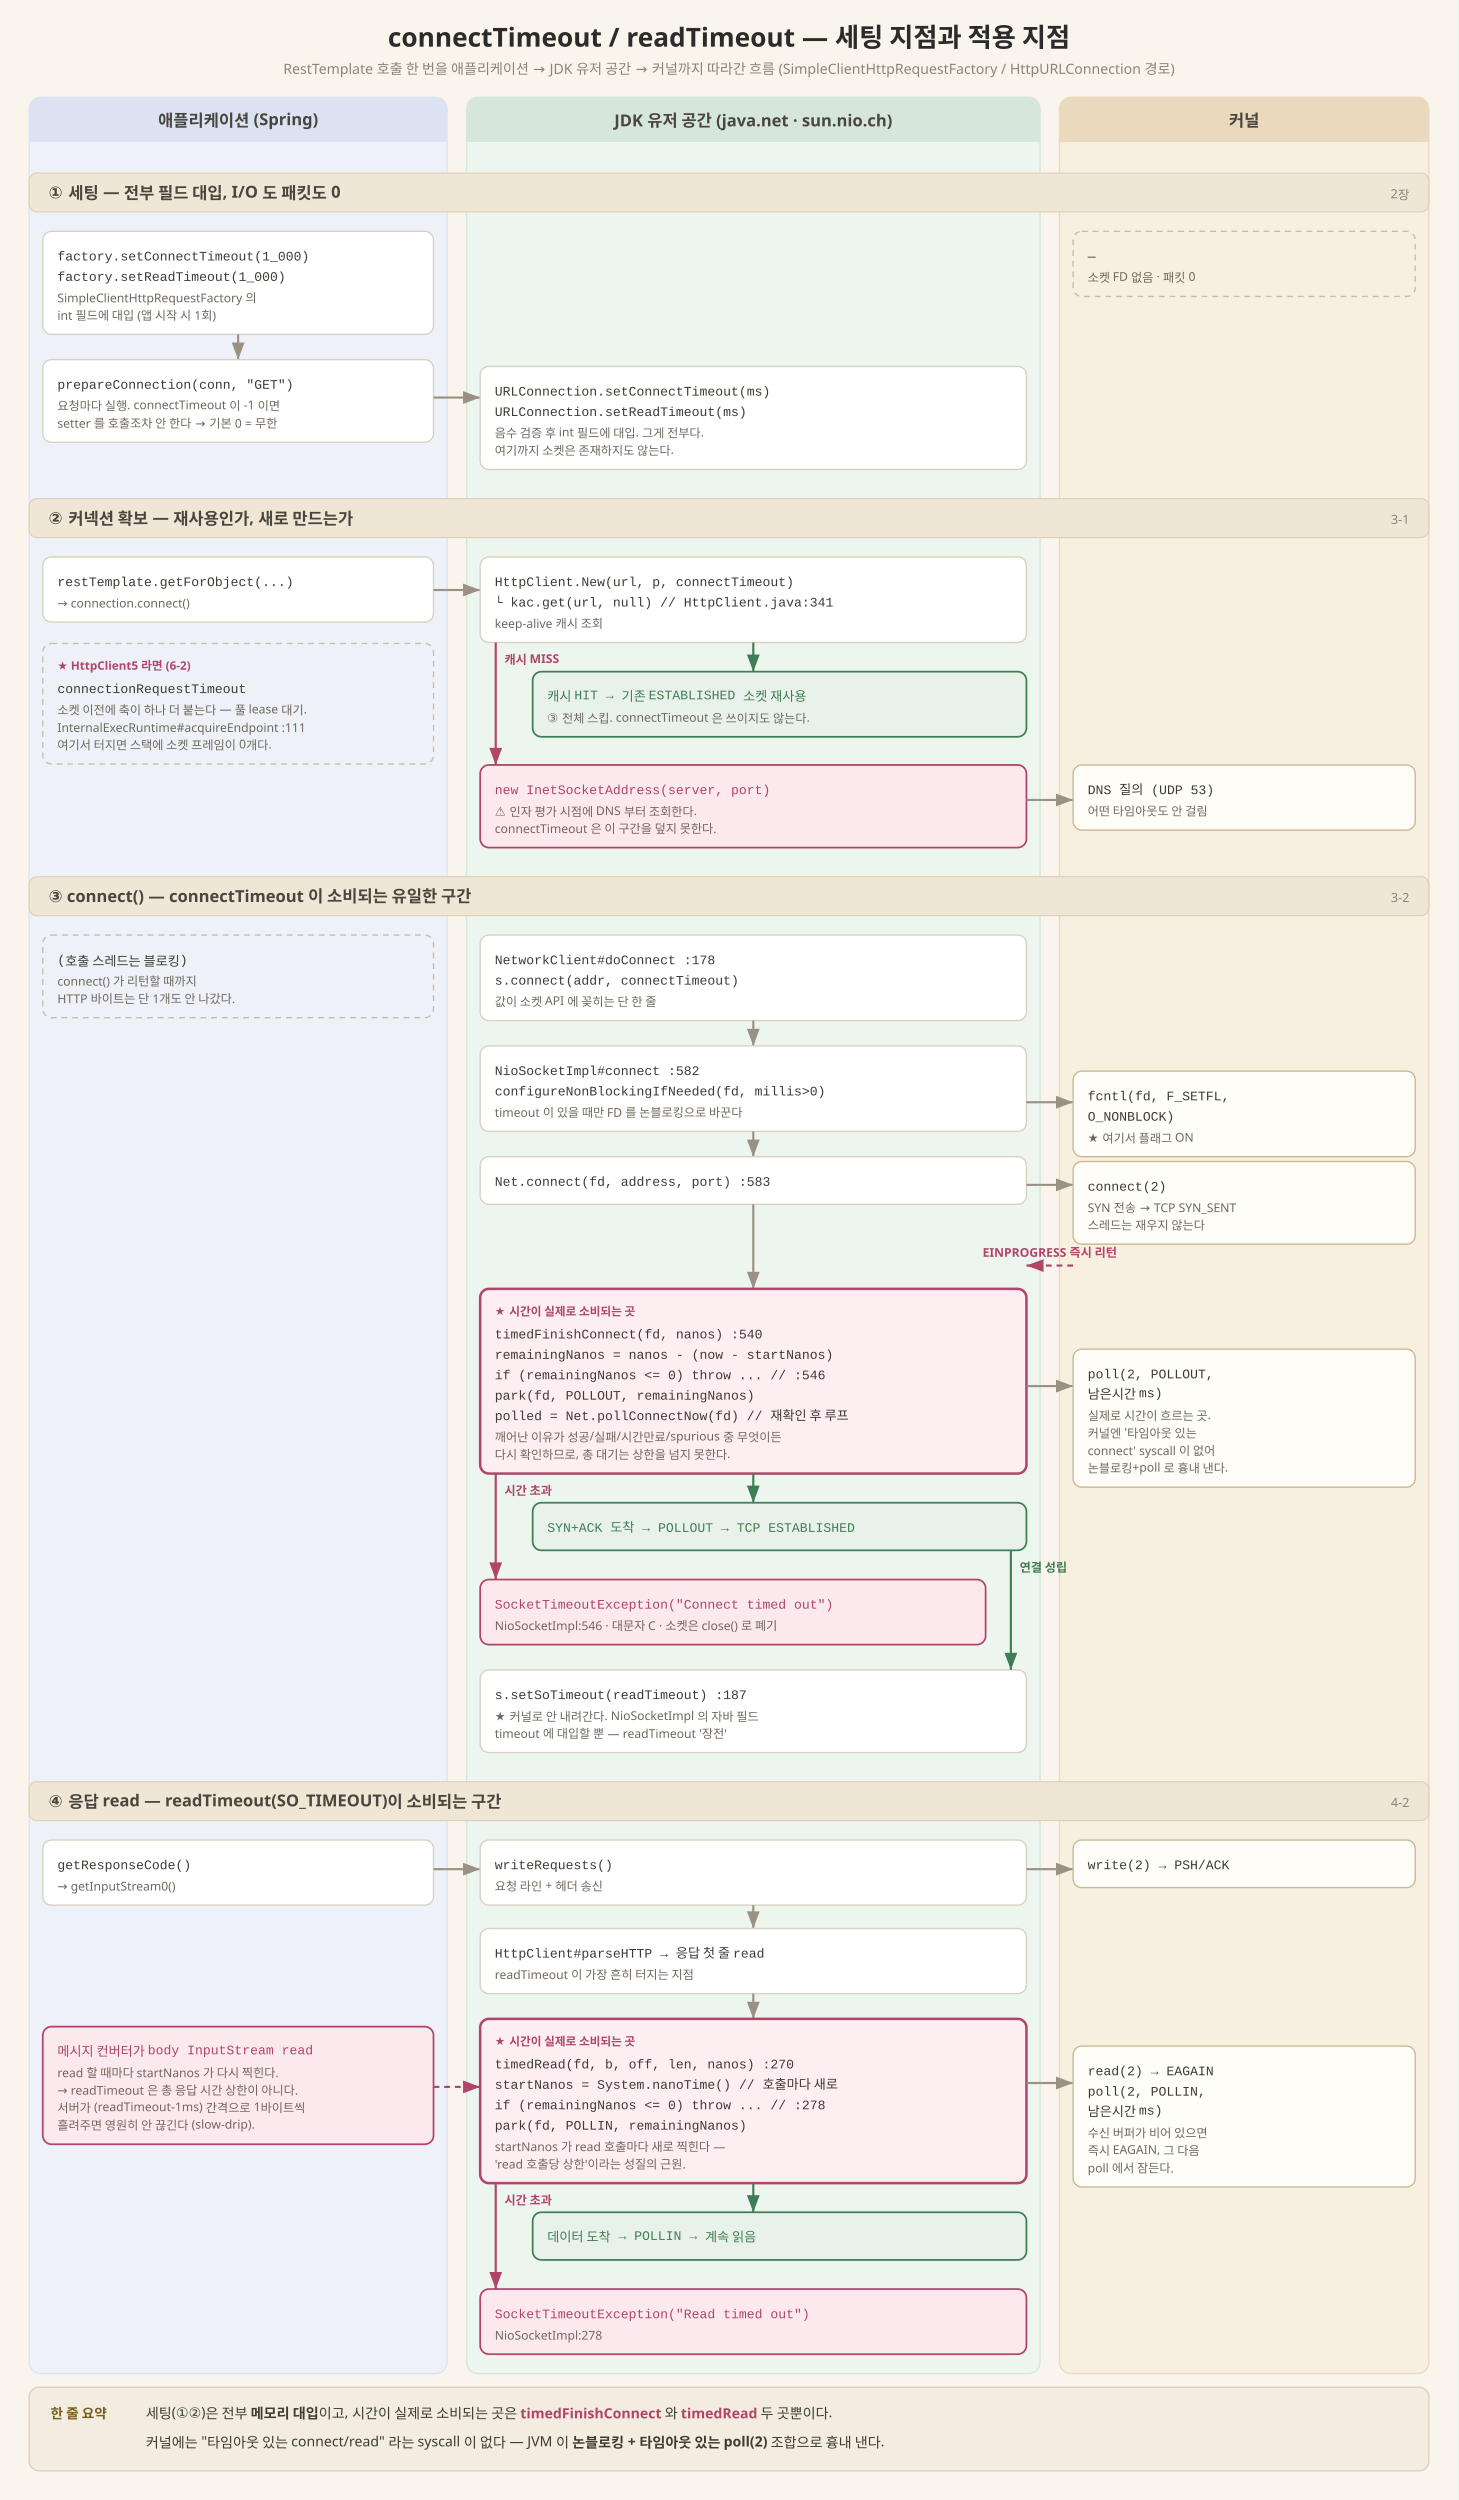
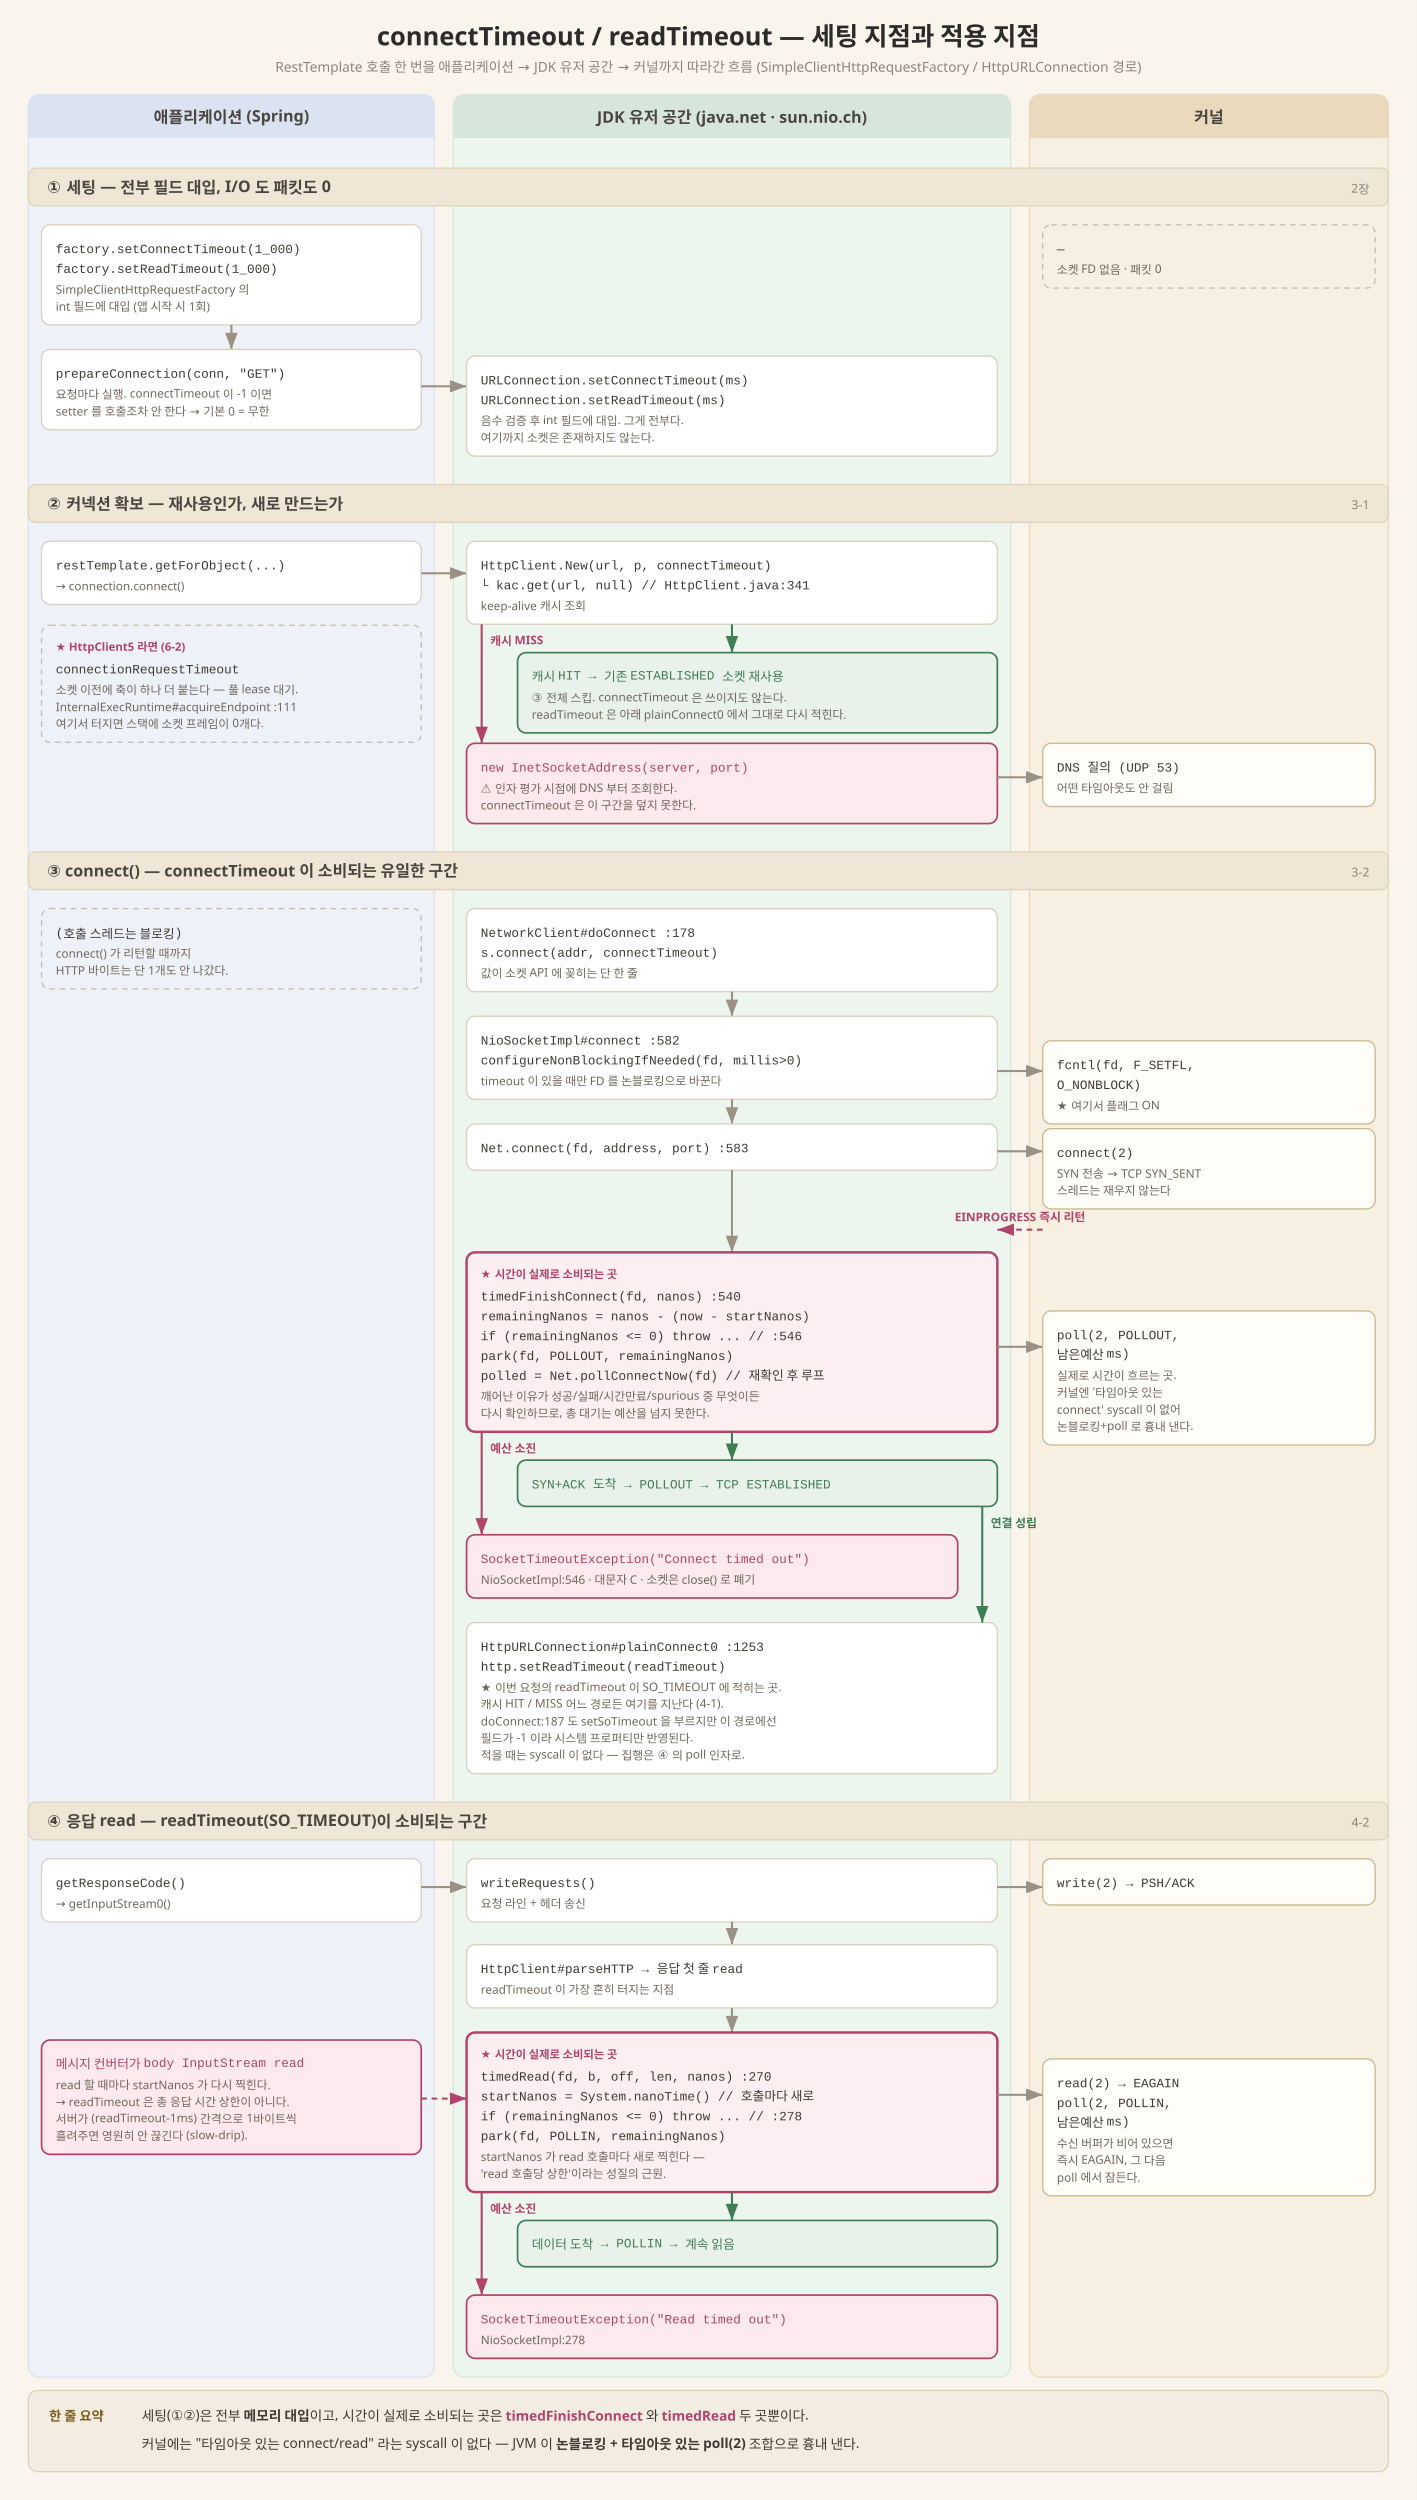
- <svg xmlns="http://www.w3.org/2000/svg" width="1500" height="2572" viewBox="0 0 1500 2572" font-family="'Pretendard','Apple SD Gothic Neo','Noto Sans KR',sans-serif">
+ <svg xmlns="http://www.w3.org/2000/svg" width="1500" height="2647" viewBox="0 0 1500 2647" font-family="'Pretendard','Apple SD Gothic Neo','Noto Sans KR',sans-serif">
  <defs>
    <marker id="aN" markerWidth="10" markerHeight="10" refX="8" refY="3" orient="auto">
      <path d="M0,0 L8,3 L0,6 Z" fill="#9a9184" />
    </marker>
    <marker id="aB" markerWidth="10" markerHeight="10" refX="8" refY="3" orient="auto">
      <path d="M0,0 L8,3 L0,6 Z" fill="#2f6fae" />
    </marker>
    <marker id="aR" markerWidth="10" markerHeight="10" refX="8" refY="3" orient="auto">
      <path d="M0,0 L8,3 L0,6 Z" fill="#b0446a" />
    </marker>
    <marker id="aG" markerWidth="10" markerHeight="10" refX="8" refY="3" orient="auto">
      <path d="M0,0 L8,3 L0,6 Z" fill="#3f7d54" />
    </marker>
  </defs>
  <style>
 .title{font-size:27px;font-weight:700;fill:#2b2b2b}
 .sub{font-size:14.5px;fill:#8a8378}
 .laneT{font-size:17px;font-weight:700}
 .phase{font-size:17px;font-weight:700;fill:#4a463f}
 .phaseSub{font-size:13px;fill:#8a8378}
 .code{font-size:13.5px;font-family:'SFMono-Regular','D2Coding',Consolas,'Courier New',monospace}
 .note{font-size:12.5px;fill:#6f675c}
 .edge{font-size:12.5px;font-weight:600}
 .tag{font-size:12px;font-weight:700;fill:#b0446a}
 .sumT{font-size:14px;font-weight:700;fill:#7a5c1e}
 .sum{font-size:14.5px;fill:#3f3a33}
</style>
-   <rect width="1500" height="2572" fill="#faf5ec" />
+   <rect width="1500" height="2647" fill="#faf5ec" />
  <text x="750.0" y="48" text-anchor="middle" class="title">connectTimeout / readTimeout — 세팅 지점과 적용 지점</text>
  <text x="750.0" y="76" text-anchor="middle" class="sub">RestTemplate 호출 한 번을 애플리케이션 → JDK 유저 공간 → 커널까지 따라간 흐름 (SimpleClientHttpRequestFactory / HttpURLConnection 경로)</text>
-   <rect x="30" y="100" width="430" height="2342" rx="12" fill="#eef1f8" stroke="#dbe3f2" stroke-width="1.4" />
+   <rect x="30" y="100" width="430" height="2417" rx="12" fill="#eef1f8" stroke="#dbe3f2" stroke-width="1.4" />
  <rect x="30" y="100" width="430" height="46" rx="12" fill="#dbe3f2" />
  <rect x="30" y="130" width="430" height="16" fill="#dbe3f2" />
  <text x="245.0" y="130" text-anchor="middle" class="laneT" fill="#4a463f">애플리케이션 (Spring)</text>
-   <rect x="480" y="100" width="590" height="2342" rx="12" fill="#edf5ef" stroke="#d6e6da" stroke-width="1.4" />
+   <rect x="480" y="100" width="590" height="2417" rx="12" fill="#edf5ef" stroke="#d6e6da" stroke-width="1.4" />
  <rect x="480" y="100" width="590" height="46" rx="12" fill="#d6e6da" />
  <rect x="480" y="130" width="590" height="16" fill="#d6e6da" />
  <text x="775.0" y="130" text-anchor="middle" class="laneT" fill="#4a463f">JDK 유저 공간 (java.net · sun.nio.ch)</text>
-   <rect x="1090" y="100" width="380" height="2342" rx="12" fill="#f7efe0" stroke="#ead9bd" stroke-width="1.4" />
+   <rect x="1090" y="100" width="380" height="2417" rx="12" fill="#f7efe0" stroke="#ead9bd" stroke-width="1.4" />
  <rect x="1090" y="100" width="380" height="46" rx="12" fill="#ead9bd" />
  <rect x="1090" y="130" width="380" height="16" fill="#ead9bd" />
  <text x="1280.0" y="130" text-anchor="middle" class="laneT" fill="#4a463f">커널</text>
  <rect x="30" y="178" width="1440" height="40" rx="8" fill="#efe6d5" stroke="#ddd0b6" stroke-width="1.2" />
  <text x="50" y="204" class="phase">①  세팅 — 전부 필드 대입, I/O 도 패킷도 0</text>
  <text x="1450" y="204" text-anchor="end" class="phaseSub">2장</text>
  <rect x="44" y="238" width="402" height="106" rx="9" fill="#ffffff" stroke="#d9d0c0" stroke-width="1.4" />
  <text x="59" y="268" class="code" fill="#3f3a33">factory.setConnectTimeout(1_000)</text>
  <text x="59" y="289" class="code" fill="#3f3a33">factory.setReadTimeout(1_000)</text>
  <text x="59" y="311" class="note">SimpleClientHttpRequestFactory 의</text>
  <text x="59" y="329" class="note">int 필드에 대입 (앱 시작 시 1회)</text>
  <rect x="1104" y="238" width="352" height="67" rx="9" fill="none" stroke="#c6bdad" stroke-width="1.4" stroke-dasharray="6 5" />
  <text x="1119" y="268" class="code" fill="#3f3a33">—</text>
  <text x="1119" y="290" class="note">소켓 FD 없음 · 패킷 0</text>
  <line x1="245.0" y1="344" x2="245.0" y2="370" stroke="#9a9184" stroke-width="2.2" marker-end="url(#aN)" />
  <rect x="44" y="370" width="402" height="85" rx="9" fill="#ffffff" stroke="#d9d0c0" stroke-width="1.4" />
  <text x="59" y="400" class="code" fill="#3f3a33">prepareConnection(conn, "GET")</text>
  <text x="59" y="422" class="note">요청마다 실행. connectTimeout 이 -1 이면</text>
  <text x="59" y="440" class="note">setter 를 호출조차 안 한다 → 기본 0 = 무한</text>
  <line x1="446" y1="409" x2="494" y2="409" stroke="#9a9184" stroke-width="2.2" marker-end="url(#aN)" />
  <rect x="494" y="377" width="562" height="106" rx="9" fill="#ffffff" stroke="#d9d0c0" stroke-width="1.4" />
  <text x="509" y="407" class="code" fill="#3f3a33">URLConnection.setConnectTimeout(ms)</text>
  <text x="509" y="428" class="code" fill="#3f3a33">URLConnection.setReadTimeout(ms)</text>
  <text x="509" y="450" class="note">음수 검증 후 int 필드에 대입. 그게 전부다.</text>
  <text x="509" y="468" class="note">여기까지 소켓은 존재하지도 않는다.</text>
  <rect x="30" y="513" width="1440" height="40" rx="8" fill="#efe6d5" stroke="#ddd0b6" stroke-width="1.2" />
  <text x="50" y="539" class="phase">②  커넥션 확보 — 재사용인가, 새로 만드는가</text>
  <text x="1450" y="539" text-anchor="end" class="phaseSub">3-1</text>
  <rect x="44" y="573" width="402" height="67" rx="9" fill="#ffffff" stroke="#d9d0c0" stroke-width="1.4" />
  <text x="59" y="603" class="code" fill="#3f3a33">restTemplate.getForObject(...)</text>
  <text x="59" y="625" class="note">→ connection.connect()</text>
  <rect x="44" y="662" width="402" height="124" rx="9" fill="none" stroke="#c6bdad" stroke-width="1.4" stroke-dasharray="6 5" />
  <text x="59" y="689" class="tag">★ HttpClient5 라면 (6-2)</text>
  <text x="59" y="713" class="code" fill="#3f3a33">connectionRequestTimeout</text>
  <text x="59" y="735" class="note">소켓 이전에 축이 하나 더 붙는다 — 풀 lease 대기.</text>
  <text x="59" y="753" class="note">InternalExecRuntime#acquireEndpoint :111</text>
  <text x="59" y="771" class="note">여기서 터지면 스택에 소켓 프레임이 0개다.</text>
  <line x1="446" y1="607" x2="494" y2="607" stroke="#9a9184" stroke-width="2.2" marker-end="url(#aN)" />
  <rect x="494" y="573" width="562" height="88" rx="9" fill="#ffffff" stroke="#d9d0c0" stroke-width="1.4" />
  <text x="509" y="603" class="code" fill="#3f3a33">HttpClient.New(url, p, connectTimeout)</text>
  <text x="509" y="624" class="code" fill="#3f3a33">  └ kac.get(url, null)   // HttpClient.java:341</text>
  <text x="509" y="646" class="note">keep-alive 캐시 조회</text>
-   <rect x="548" y="691" width="508" height="67" rx="9" fill="#e9f2ea" stroke="#3f7d54" stroke-width="1.8" />
+   <rect x="548" y="691" width="508" height="85" rx="9" fill="#e9f2ea" stroke="#3f7d54" stroke-width="1.8" />
  <text x="563" y="721" class="code" fill="#3f7d54">캐시 HIT → 기존 ESTABLISHED 소켓 재사용</text>
  <text x="563" y="743" class="note">③ 전체 스킵. connectTimeout 은 쓰이지도 않는다.</text>
+   <text x="563" y="761" class="note">readTimeout 은 아래 plainConnect0 에서 그대로 다시 적힌다.</text>
  <line x1="775.0" y1="661" x2="775.0" y2="691" stroke="#3f7d54" stroke-width="2.2" marker-end="url(#aG)" />
  <path d="M510,661 V787" fill="none" stroke="#b0446a" stroke-width="2.2" marker-end="url(#aR)" />
  <text x="519" y="683" class="edge" fill="#b0446a">캐시 MISS</text>
  <rect x="494" y="787" width="562" height="85" rx="9" fill="#fbe9ee" stroke="#b0446a" stroke-width="1.8" />
  <text x="509" y="817" class="code" fill="#b0446a">new InetSocketAddress(server, port)</text>
  <text x="509" y="839" class="note">⚠ 인자 평가 시점에 DNS 부터 조회한다.</text>
  <text x="509" y="857" class="note">connectTimeout 은 이 구간을 덮지 못한다.</text>
  <line x1="1056" y1="823" x2="1104" y2="823" stroke="#9a9184" stroke-width="2.2" marker-end="url(#aN)" />
  <rect x="1104" y="787" width="352" height="67" rx="9" fill="#fffdf7" stroke="#c9b892" stroke-width="1.4" />
  <text x="1119" y="817" class="code" fill="#3f3a33">DNS 질의 (UDP 53)</text>
  <text x="1119" y="839" class="note">어떤 타임아웃도 안 걸림</text>
  <rect x="30" y="902" width="1440" height="40" rx="8" fill="#efe6d5" stroke="#ddd0b6" stroke-width="1.2" />
  <text x="50" y="928" class="phase">③  connect() — connectTimeout 이 소비되는 유일한 구간</text>
  <text x="1450" y="928" text-anchor="end" class="phaseSub">3-2</text>
  <rect x="44" y="962" width="402" height="85" rx="9" fill="none" stroke="#c6bdad" stroke-width="1.4" stroke-dasharray="6 5" />
  <text x="59" y="992" class="code" fill="#3f3a33">(호출 스레드는 블로킹)</text>
  <text x="59" y="1014" class="note">connect() 가 리턴할 때까지</text>
  <text x="59" y="1032" class="note">HTTP 바이트는 단 1개도 안 나갔다.</text>
  <rect x="494" y="962" width="562" height="88" rx="9" fill="#ffffff" stroke="#d9d0c0" stroke-width="1.4" />
  <text x="509" y="992" class="code" fill="#3f3a33">NetworkClient#doConnect          :178</text>
  <text x="509" y="1013" class="code" fill="#3f3a33">  s.connect(addr, connectTimeout)</text>
  <text x="509" y="1035" class="note">값이 소켓 API 에 꽂히는 단 한 줄</text>
  <line x1="775.0" y1="1050" x2="775.0" y2="1076" stroke="#9a9184" stroke-width="2.2" marker-end="url(#aN)" />
  <rect x="494" y="1076" width="562" height="88" rx="9" fill="#ffffff" stroke="#d9d0c0" stroke-width="1.4" />
  <text x="509" y="1106" class="code" fill="#3f3a33">NioSocketImpl#connect            :582</text>
  <text x="509" y="1127" class="code" fill="#3f3a33">  configureNonBlockingIfNeeded(fd, millis&gt;0)</text>
  <text x="509" y="1149" class="note">timeout 이 있을 때만 FD 를 논블로킹으로 바꾼다</text>
  <line x1="1056" y1="1134" x2="1104" y2="1134" stroke="#9a9184" stroke-width="2.2" marker-end="url(#aN)" />
  <rect x="1104" y="1102" width="352" height="88" rx="9" fill="#fffdf7" stroke="#c9b892" stroke-width="1.4" />
  <text x="1119" y="1132" class="code" fill="#3f3a33">fcntl(fd, F_SETFL,</text>
  <text x="1119" y="1153" class="code" fill="#3f3a33">          O_NONBLOCK)</text>
  <text x="1119" y="1175" class="note">★ 여기서 플래그 ON</text>
  <line x1="775.0" y1="1164" x2="775.0" y2="1190" stroke="#9a9184" stroke-width="2.2" marker-end="url(#aN)" />
  <rect x="494" y="1190" width="562" height="49" rx="9" fill="#ffffff" stroke="#d9d0c0" stroke-width="1.4" />
  <text x="509" y="1220" class="code" fill="#3f3a33">Net.connect(fd, address, port)   :583</text>
  <line x1="1056" y1="1219" x2="1104" y2="1219" stroke="#9a9184" stroke-width="2.2" marker-end="url(#aN)" />
  <rect x="1104" y="1195" width="352" height="85" rx="9" fill="#fffdf7" stroke="#c9b892" stroke-width="1.4" />
  <text x="1119" y="1225" class="code" fill="#3f3a33">connect(2)</text>
  <text x="1119" y="1247" class="note">SYN 전송 → TCP SYN_SENT</text>
  <text x="1119" y="1265" class="note">스레드는 재우지 않는다</text>
  <line x1="1104" y1="1302" x2="1056" y2="1302" stroke="#b0446a" stroke-width="2.2" marker-end="url(#aR)" stroke-dasharray="6 5" />
  <text x="1080.0" y="1293" text-anchor="middle" class="edge" fill="#b0446a">EINPROGRESS 즉시 리턴</text>
  <line x1="775.0" y1="1239" x2="775.0" y2="1326" stroke="#9a9184" stroke-width="2.2" marker-end="url(#aN)" />
  <rect x="494" y="1326" width="562" height="190" rx="9" fill="#fdeef2" stroke="#b0446a" stroke-width="2.6" />
  <text x="509" y="1353" class="tag">★ 시간이 실제로 소비되는 곳</text>
  <text x="509" y="1377" class="code" fill="#3f3a33">timedFinishConnect(fd, nanos)    :540</text>
  <text x="509" y="1398" class="code" fill="#3f3a33">  remainingNanos = nanos - (now - startNanos)</text>
  <text x="509" y="1419" class="code" fill="#3f3a33">  if (remainingNanos &lt;= 0) throw ...   // :546</text>
  <text x="509" y="1440" class="code" fill="#3f3a33">  park(fd, POLLOUT, remainingNanos)</text>
  <text x="509" y="1461" class="code" fill="#3f3a33">  polled = Net.pollConnectNow(fd)   // 재확인 후 루프</text>
  <text x="509" y="1483" class="note">깨어난 이유가 성공/실패/시간만료/spurious 중 무엇이든</text>
-   <text x="509" y="1501" class="note">다시 확인하므로, 총 대기는 상한을 넘지 못한다.</text>
+   <text x="509" y="1501" class="note">다시 확인하므로, 총 대기는 예산을 넘지 못한다.</text>
  <line x1="1056" y1="1426" x2="1104" y2="1426" stroke="#9a9184" stroke-width="2.2" marker-end="url(#aN)" />
  <rect x="1104" y="1388" width="352" height="142" rx="9" fill="#fffdf7" stroke="#c9b892" stroke-width="1.4" />
  <text x="1119" y="1418" class="code" fill="#3f3a33">poll(2, POLLOUT,</text>
-   <text x="1119" y="1439" class="code" fill="#3f3a33">     남은시간 ms)</text>
+   <text x="1119" y="1439" class="code" fill="#3f3a33">     남은예산 ms)</text>
  <text x="1119" y="1461" class="note">실제로 시간이 흐르는 곳.</text>
  <text x="1119" y="1479" class="note">커널엔 '타임아웃 있는</text>
  <text x="1119" y="1497" class="note">connect' syscall 이 없어</text>
  <text x="1119" y="1515" class="note">논블로킹+poll 로 흉내 낸다.</text>
  <rect x="548" y="1546" width="508" height="49" rx="9" fill="#e9f2ea" stroke="#3f7d54" stroke-width="1.8" />
  <text x="563" y="1576" class="code" fill="#3f7d54">SYN+ACK 도착 → POLLOUT → TCP ESTABLISHED</text>
  <line x1="775.0" y1="1516" x2="775.0" y2="1546" stroke="#3f7d54" stroke-width="2.2" marker-end="url(#aG)" />
  <path d="M510,1516 V1625" fill="none" stroke="#b0446a" stroke-width="2.2" marker-end="url(#aR)" />
-   <text x="519" y="1538" class="edge" fill="#b0446a">시간 초과</text>
+   <text x="519" y="1538" class="edge" fill="#b0446a">예산 소진</text>
  <rect x="494" y="1625" width="520" height="67" rx="9" fill="#fbe9ee" stroke="#b0446a" stroke-width="1.8" />
  <text x="509" y="1655" class="code" fill="#b0446a">SocketTimeoutException("Connect timed out")</text>
  <text x="509" y="1677" class="note">NioSocketImpl:546 · 대문자 C · 소켓은 close() 로 폐기</text>
-   <rect x="494" y="1718" width="562" height="85" rx="9" fill="#ffffff" stroke="#d9d0c0" stroke-width="1.4" />
-   <text x="509" y="1748" class="code" fill="#3f3a33">s.setSoTimeout(readTimeout)      :187</text>
-   <text x="509" y="1770" class="note">★ 커널로 안 내려간다. NioSocketImpl 의 자바 필드</text>
-   <text x="509" y="1788" class="note">timeout 에 대입할 뿐 — readTimeout '장전'</text>
+   <rect x="494" y="1718" width="562" height="160" rx="9" fill="#ffffff" stroke="#d9d0c0" stroke-width="1.4" />
+   <text x="509" y="1748" class="code" fill="#3f3a33">HttpURLConnection#plainConnect0  :1253</text>
+   <text x="509" y="1769" class="code" fill="#3f3a33">  http.setReadTimeout(readTimeout)</text>
+   <text x="509" y="1791" class="note">★ 이번 요청의 readTimeout 이 SO_TIMEOUT 에 적히는 곳.</text>
+   <text x="509" y="1809" class="note">캐시 HIT / MISS 어느 경로든 여기를 지난다 (4-1).</text>
+   <text x="509" y="1827" class="note">doConnect:187 도 setSoTimeout 을 부르지만 이 경로에선</text>
+   <text x="509" y="1845" class="note">필드가 -1 이라 시스템 프로퍼티만 반영된다.</text>
+   <text x="509" y="1863" class="note">적을 때는 syscall 이 없다 — 집행은 ④ 의 poll 인자로.</text>
  <path d="M1040,1595 V1718" fill="none" stroke="#3f7d54" stroke-width="2.2" marker-end="url(#aG)" />
  <text x="1049" y="1617" class="edge" fill="#3f7d54">연결 성립</text>
-   <rect x="30" y="1833" width="1440" height="40" rx="8" fill="#efe6d5" stroke="#ddd0b6" stroke-width="1.2" />
-   <text x="50" y="1859" class="phase">④  응답 read — readTimeout(SO_TIMEOUT)이 소비되는 구간</text>
-   <text x="1450" y="1859" text-anchor="end" class="phaseSub">4-2</text>
-   <rect x="44" y="1893" width="402" height="67" rx="9" fill="#ffffff" stroke="#d9d0c0" stroke-width="1.4" />
-   <text x="59" y="1923" class="code" fill="#3f3a33">getResponseCode()</text>
-   <text x="59" y="1945" class="note">→ getInputStream0()</text>
-   <line x1="446" y1="1923" x2="494" y2="1923" stroke="#9a9184" stroke-width="2.2" marker-end="url(#aN)" />
-   <rect x="494" y="1893" width="562" height="67" rx="9" fill="#ffffff" stroke="#d9d0c0" stroke-width="1.4" />
-   <text x="509" y="1923" class="code" fill="#3f3a33">writeRequests()</text>
-   <text x="509" y="1945" class="note">요청 라인 + 헤더 송신</text>
-   <line x1="1056" y1="1923" x2="1104" y2="1923" stroke="#9a9184" stroke-width="2.2" marker-end="url(#aN)" />
-   <rect x="1104" y="1893" width="352" height="49" rx="9" fill="#fffdf7" stroke="#c9b892" stroke-width="1.4" />
-   <text x="1119" y="1923" class="code" fill="#3f3a33">write(2) → PSH/ACK</text>
-   <line x1="775.0" y1="1960" x2="775.0" y2="1984" stroke="#9a9184" stroke-width="2.2" marker-end="url(#aN)" />
-   <rect x="494" y="1984" width="562" height="67" rx="9" fill="#ffffff" stroke="#d9d0c0" stroke-width="1.4" />
-   <text x="509" y="2014" class="code" fill="#3f3a33">HttpClient#parseHTTP  →  응답 첫 줄 read</text>
-   <text x="509" y="2036" class="note">readTimeout 이 가장 흔히 터지는 지점</text>
-   <line x1="775.0" y1="2051" x2="775.0" y2="2077" stroke="#9a9184" stroke-width="2.2" marker-end="url(#aN)" />
-   <rect x="494" y="2077" width="562" height="169" rx="9" fill="#fdeef2" stroke="#b0446a" stroke-width="2.6" />
-   <text x="509" y="2104" class="tag">★ 시간이 실제로 소비되는 곳</text>
-   <text x="509" y="2128" class="code" fill="#3f3a33">timedRead(fd, b, off, len, nanos) :270</text>
-   <text x="509" y="2149" class="code" fill="#3f3a33">  startNanos = System.nanoTime()   // 호출마다 새로</text>
-   <text x="509" y="2170" class="code" fill="#3f3a33">  if (remainingNanos &lt;= 0) throw ...   // :278</text>
-   <text x="509" y="2191" class="code" fill="#3f3a33">  park(fd, POLLIN, remainingNanos)</text>
-   <text x="509" y="2213" class="note">startNanos 가 read 호출마다 새로 찍힌다 —</text>
-   <text x="509" y="2231" class="note">'read 호출당 상한'이라는 성질의 근원.</text>
-   <line x1="1056" y1="2143" x2="1104" y2="2143" stroke="#9a9184" stroke-width="2.2" marker-end="url(#aN)" />
-   <rect x="1104" y="2105" width="352" height="145" rx="9" fill="#fffdf7" stroke="#c9b892" stroke-width="1.4" />
-   <text x="1119" y="2135" class="code" fill="#3f3a33">read(2) → EAGAIN</text>
-   <text x="1119" y="2156" class="code" fill="#3f3a33">poll(2, POLLIN,</text>
-   <text x="1119" y="2177" class="code" fill="#3f3a33">     남은시간 ms)</text>
-   <text x="1119" y="2199" class="note">수신 버퍼가 비어 있으면</text>
-   <text x="1119" y="2217" class="note">즉시 EAGAIN, 그 다음</text>
-   <text x="1119" y="2235" class="note">poll 에서 잠든다.</text>
-   <rect x="548" y="2276" width="508" height="49" rx="9" fill="#e9f2ea" stroke="#3f7d54" stroke-width="1.8" />
-   <text x="563" y="2306" class="code" fill="#3f7d54">데이터 도착 → POLLIN → 계속 읽음</text>
-   <line x1="775.0" y1="2246" x2="775.0" y2="2276" stroke="#3f7d54" stroke-width="2.2" marker-end="url(#aG)" />
-   <path d="M510,2246 V2355" fill="none" stroke="#b0446a" stroke-width="2.2" marker-end="url(#aR)" />
-   <text x="519" y="2268" class="edge" fill="#b0446a">시간 초과</text>
-   <rect x="494" y="2355" width="562" height="67" rx="9" fill="#fbe9ee" stroke="#b0446a" stroke-width="1.8" />
-   <text x="509" y="2385" class="code" fill="#b0446a">SocketTimeoutException("Read timed out")</text>
-   <text x="509" y="2407" class="note">NioSocketImpl:278</text>
-   <rect x="44" y="2085" width="402" height="121" rx="9" fill="#fbe9ee" stroke="#b0446a" stroke-width="1.8" />
-   <text x="59" y="2115" class="code" fill="#b0446a">메시지 컨버터가 body InputStream read</text>
-   <text x="59" y="2137" class="note">read 할 때마다 startNanos 가 다시 찍힌다.</text>
-   <text x="59" y="2155" class="note">→ readTimeout 은 총 응답 시간 상한이 아니다.</text>
-   <text x="59" y="2173" class="note">서버가 (readTimeout-1ms) 간격으로 1바이트씩</text>
-   <text x="59" y="2191" class="note">흘려주면 영원히 안 끊긴다 (slow-drip).</text>
-   <line x1="446" y1="2147" x2="494" y2="2147" stroke="#b0446a" stroke-width="2.2" marker-end="url(#aR)" stroke-dasharray="6 5" />
-   <rect x="30" y="2456" width="1440" height="86" rx="10" fill="#f3ece0" stroke="#ddd0b6" stroke-width="1.4" />
-   <text x="52" y="2488" class="sumT">한 줄 요약</text>
-   <text x="150" y="2488" class="sum">세팅(①②)은 전부 <tspan font-weight="700">메모리 대입</tspan>이고, 시간이 실제로 소비되는 곳은 <tspan font-weight="700" fill="#b0446a">timedFinishConnect</tspan> 와 <tspan font-weight="700" fill="#b0446a">timedRead</tspan> 두 곳뿐이다.</text>
-   <text x="150" y="2518" class="sum">커널에는 "타임아웃 있는 connect/read" 라는 syscall 이 없다 — JVM 이 <tspan font-weight="700">논블로킹 + 타임아웃 있는 poll(2)</tspan> 조합으로 흉내 낸다.</text>
+   <rect x="30" y="1908" width="1440" height="40" rx="8" fill="#efe6d5" stroke="#ddd0b6" stroke-width="1.2" />
+   <text x="50" y="1934" class="phase">④  응답 read — readTimeout(SO_TIMEOUT)이 소비되는 구간</text>
+   <text x="1450" y="1934" text-anchor="end" class="phaseSub">4-2</text>
+   <rect x="44" y="1968" width="402" height="67" rx="9" fill="#ffffff" stroke="#d9d0c0" stroke-width="1.4" />
+   <text x="59" y="1998" class="code" fill="#3f3a33">getResponseCode()</text>
+   <text x="59" y="2020" class="note">→ getInputStream0()</text>
+   <line x1="446" y1="1998" x2="494" y2="1998" stroke="#9a9184" stroke-width="2.2" marker-end="url(#aN)" />
+   <rect x="494" y="1968" width="562" height="67" rx="9" fill="#ffffff" stroke="#d9d0c0" stroke-width="1.4" />
+   <text x="509" y="1998" class="code" fill="#3f3a33">writeRequests()</text>
+   <text x="509" y="2020" class="note">요청 라인 + 헤더 송신</text>
+   <line x1="1056" y1="1998" x2="1104" y2="1998" stroke="#9a9184" stroke-width="2.2" marker-end="url(#aN)" />
+   <rect x="1104" y="1968" width="352" height="49" rx="9" fill="#fffdf7" stroke="#c9b892" stroke-width="1.4" />
+   <text x="1119" y="1998" class="code" fill="#3f3a33">write(2) → PSH/ACK</text>
+   <line x1="775.0" y1="2035" x2="775.0" y2="2059" stroke="#9a9184" stroke-width="2.2" marker-end="url(#aN)" />
+   <rect x="494" y="2059" width="562" height="67" rx="9" fill="#ffffff" stroke="#d9d0c0" stroke-width="1.4" />
+   <text x="509" y="2089" class="code" fill="#3f3a33">HttpClient#parseHTTP  →  응답 첫 줄 read</text>
+   <text x="509" y="2111" class="note">readTimeout 이 가장 흔히 터지는 지점</text>
+   <line x1="775.0" y1="2126" x2="775.0" y2="2152" stroke="#9a9184" stroke-width="2.2" marker-end="url(#aN)" />
+   <rect x="494" y="2152" width="562" height="169" rx="9" fill="#fdeef2" stroke="#b0446a" stroke-width="2.6" />
+   <text x="509" y="2179" class="tag">★ 시간이 실제로 소비되는 곳</text>
+   <text x="509" y="2203" class="code" fill="#3f3a33">timedRead(fd, b, off, len, nanos) :270</text>
+   <text x="509" y="2224" class="code" fill="#3f3a33">  startNanos = System.nanoTime()   // 호출마다 새로</text>
+   <text x="509" y="2245" class="code" fill="#3f3a33">  if (remainingNanos &lt;= 0) throw ...   // :278</text>
+   <text x="509" y="2266" class="code" fill="#3f3a33">  park(fd, POLLIN, remainingNanos)</text>
+   <text x="509" y="2288" class="note">startNanos 가 read 호출마다 새로 찍힌다 —</text>
+   <text x="509" y="2306" class="note">'read 호출당 상한'이라는 성질의 근원.</text>
+   <line x1="1056" y1="2218" x2="1104" y2="2218" stroke="#9a9184" stroke-width="2.2" marker-end="url(#aN)" />
+   <rect x="1104" y="2180" width="352" height="145" rx="9" fill="#fffdf7" stroke="#c9b892" stroke-width="1.4" />
+   <text x="1119" y="2210" class="code" fill="#3f3a33">read(2) → EAGAIN</text>
+   <text x="1119" y="2231" class="code" fill="#3f3a33">poll(2, POLLIN,</text>
+   <text x="1119" y="2252" class="code" fill="#3f3a33">     남은예산 ms)</text>
+   <text x="1119" y="2274" class="note">수신 버퍼가 비어 있으면</text>
+   <text x="1119" y="2292" class="note">즉시 EAGAIN, 그 다음</text>
+   <text x="1119" y="2310" class="note">poll 에서 잠든다.</text>
+   <rect x="548" y="2351" width="508" height="49" rx="9" fill="#e9f2ea" stroke="#3f7d54" stroke-width="1.8" />
+   <text x="563" y="2381" class="code" fill="#3f7d54">데이터 도착 → POLLIN → 계속 읽음</text>
+   <line x1="775.0" y1="2321" x2="775.0" y2="2351" stroke="#3f7d54" stroke-width="2.2" marker-end="url(#aG)" />
+   <path d="M510,2321 V2430" fill="none" stroke="#b0446a" stroke-width="2.2" marker-end="url(#aR)" />
+   <text x="519" y="2343" class="edge" fill="#b0446a">예산 소진</text>
+   <rect x="494" y="2430" width="562" height="67" rx="9" fill="#fbe9ee" stroke="#b0446a" stroke-width="1.8" />
+   <text x="509" y="2460" class="code" fill="#b0446a">SocketTimeoutException("Read timed out")</text>
+   <text x="509" y="2482" class="note">NioSocketImpl:278</text>
+   <rect x="44" y="2160" width="402" height="121" rx="9" fill="#fbe9ee" stroke="#b0446a" stroke-width="1.8" />
+   <text x="59" y="2190" class="code" fill="#b0446a">메시지 컨버터가 body InputStream read</text>
+   <text x="59" y="2212" class="note">read 할 때마다 startNanos 가 다시 찍힌다.</text>
+   <text x="59" y="2230" class="note">→ readTimeout 은 총 응답 시간 상한이 아니다.</text>
+   <text x="59" y="2248" class="note">서버가 (readTimeout-1ms) 간격으로 1바이트씩</text>
+   <text x="59" y="2266" class="note">흘려주면 영원히 안 끊긴다 (slow-drip).</text>
+   <line x1="446" y1="2222" x2="494" y2="2222" stroke="#b0446a" stroke-width="2.2" marker-end="url(#aR)" stroke-dasharray="6 5" />
+   <rect x="30" y="2531" width="1440" height="86" rx="10" fill="#f3ece0" stroke="#ddd0b6" stroke-width="1.4" />
+   <text x="52" y="2563" class="sumT">한 줄 요약</text>
+   <text x="150" y="2563" class="sum">세팅(①②)은 전부 <tspan font-weight="700">메모리 대입</tspan>이고, 시간이 실제로 소비되는 곳은 <tspan font-weight="700" fill="#b0446a">timedFinishConnect</tspan> 와 <tspan font-weight="700" fill="#b0446a">timedRead</tspan> 두 곳뿐이다.</text>
+   <text x="150" y="2593" class="sum">커널에는 "타임아웃 있는 connect/read" 라는 syscall 이 없다 — JVM 이 <tspan font-weight="700">논블로킹 + 타임아웃 있는 poll(2)</tspan> 조합으로 흉내 낸다.</text>
</svg>
